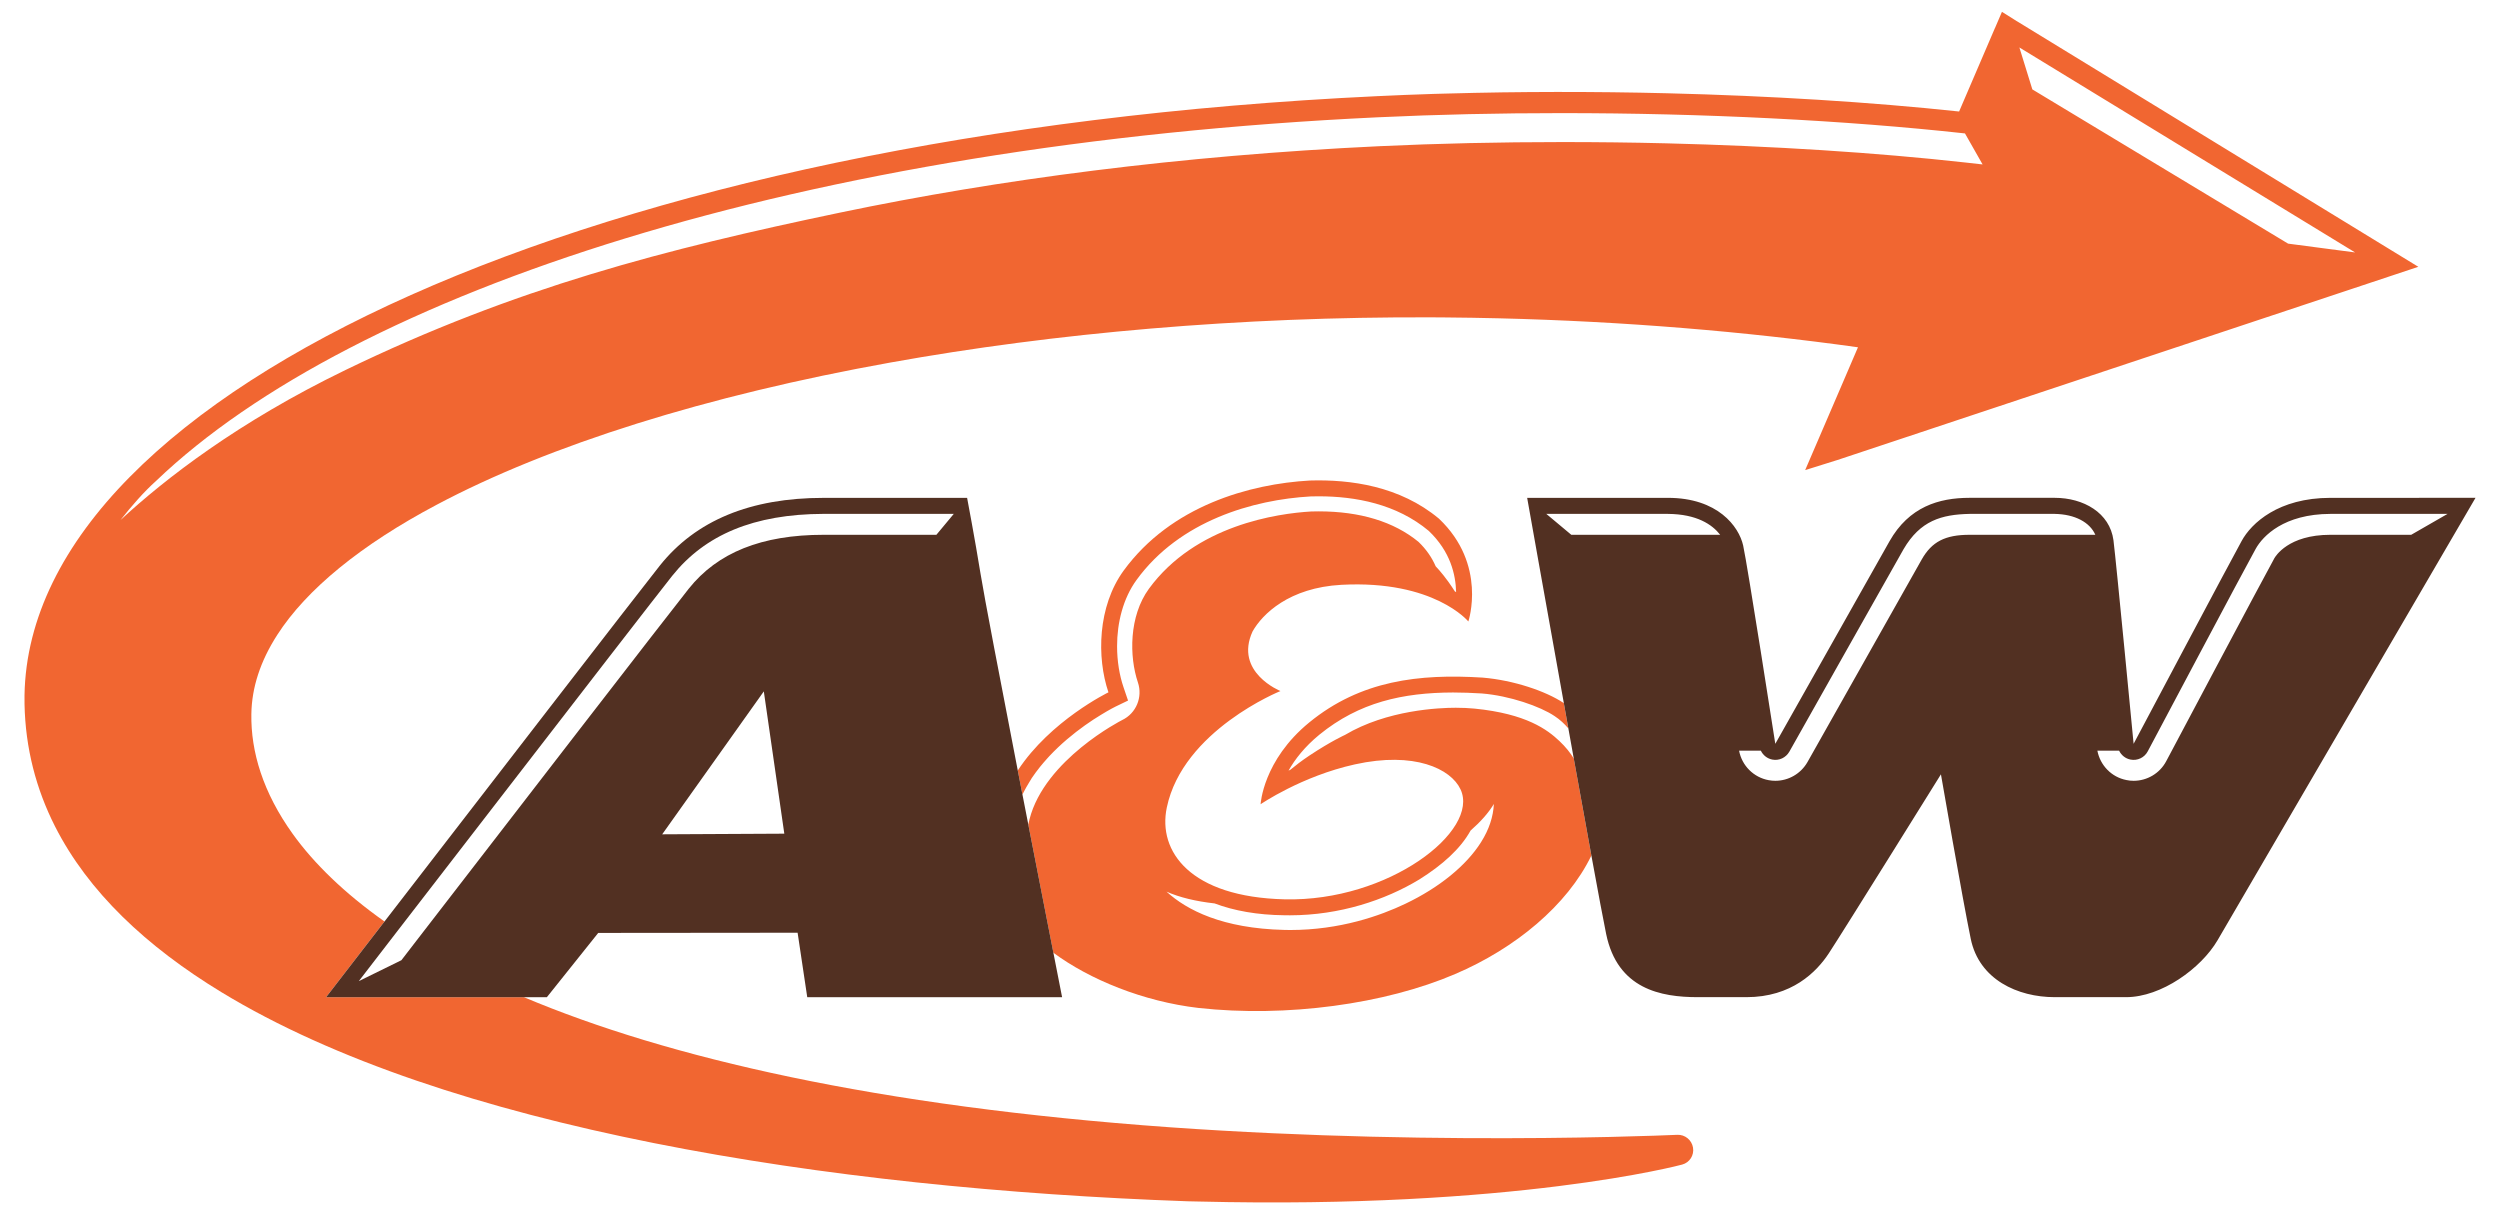
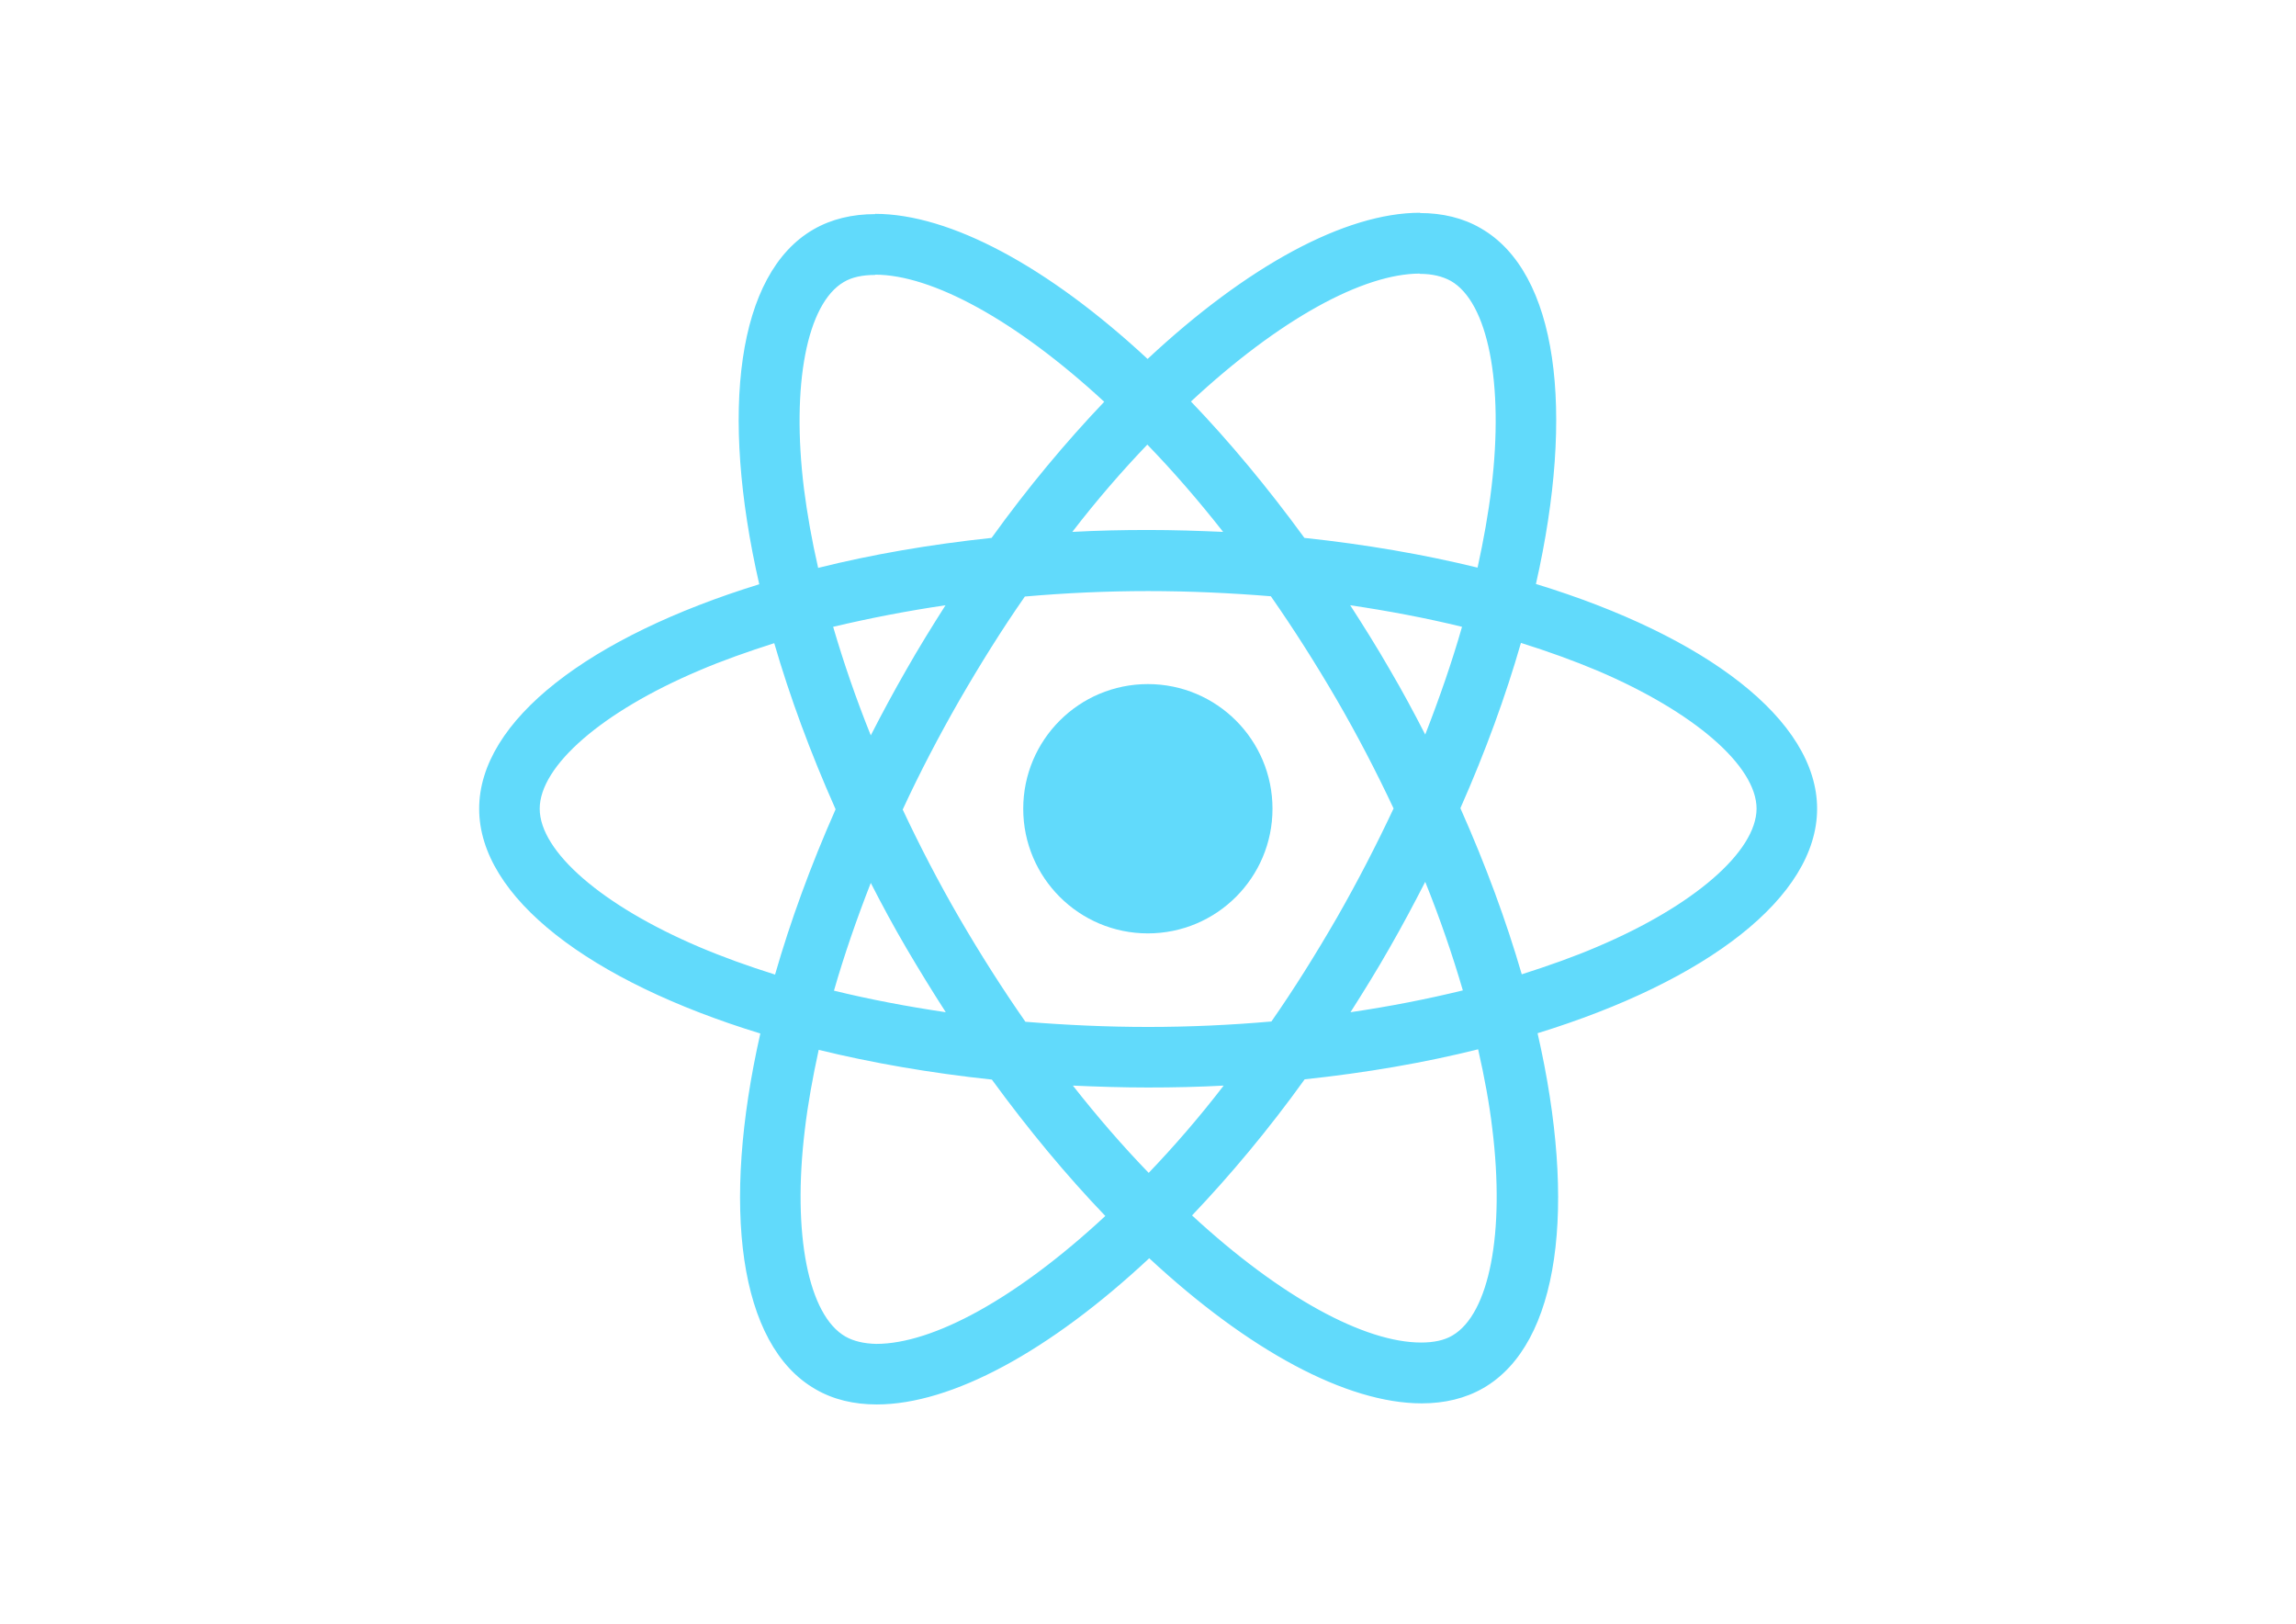
- <svg xmlns="http://www.w3.org/2000/svg" height="220.389" viewBox="0 0 104.551 51.301" width="453.743">
-   <g transform="translate(.500008 .5)">
-     <path d="m84.177.397h-.002l-.631-.397-.293.682h-.002l-1.515 3.529c-3.747-.4-7.985-.663-12.345-.771-.364-.009-.727-.017-1.094-.024-.037-.001-.075-.001-.113-.002-.739-.013-1.482-.022-2.229-.026-.022 0-.043 0-.067 0-.759-.005-1.519-.004-2.276.002h-.025c-.769.007-1.537.015-2.3.033h-.008c-.439.01-.876.02-1.313.033l-.443.012c-.8.026-1.596.057-2.384.095-16.581.785-30.73 3.908-40.81 8.4-5.041 2.249-9.068 4.839-11.874 7.682-2.805 2.84-4.4 5.968-4.452 9.233-.002.127-.002.252.001.377.037 1.853.488 3.58 1.288 5.158 1.404 2.767 3.858 5.074 7.027 7.003 4.757 2.893 11.149 4.955 18.262 6.375 7.114 1.42 14.947 2.191 22.57 2.461h.004c.151.004.303.008.455.01h.001c13.352.332 20.37-1.545 20.424-1.561.314-.084.514-.393.459-.717-.053-.322-.341-.557-.668-.54-.001 0-.341.017-.976.037-1.904.065-6.415.179-11.978.041-2.644-.065-5.526-.188-8.479-.397-12.388-.884-21.225-2.938-27.291-5.496h-8.357s1-1.297 2.466-3.198c-1.71-1.21-2.985-2.46-3.873-3.695-1.264-1.761-1.776-3.481-1.751-5.067.017-1.129.382-2.238 1.091-3.342 1.238-1.93 3.552-3.813 6.727-5.496 4.76-2.53 11.429-4.623 19.182-6.015 6.945-1.25 14.762-1.94 22.873-1.909l.566.004c.758.007 1.516.018 2.275.037 5.291.13 10.382.557 15.162 1.224l-.651 1.517-1.58 3.672 1.338-.419h.002l24.565-8.17m-19.133-4.406c-3.781-.42-8.153-.7-12.65-.811-1.457-.036-2.926-.053-4.382-.053-2.644 0-5.257.059-7.72.174-8.479.401-16.108 1.408-22.807 2.809-7.373 1.542-13.722 3.179-20.879 6.646-4.536 2.197-7.626 4.599-9.507 6.339.473-.602.991-1.194 1.501-1.651 8.354-8 27.357-14.221 51.626-15.364 2.524-.119 5.136-.176 7.748-.176 5.993 0 12 .303 17.05.858l.744 1.31zm2.826-3.089-.548-1.772 14.183 8.66-2.83-.372z" fill="#f16631" />
-     <path d="m64.85 30.809c-.507-.478-1.39-1.153-3.589-1.372-.242-.023-.51-.036-.792-.036-.7 0-2.905.091-4.683 1.149 0 0-.575.257-1.495.867-.337.225-.601.43-.814.607-.023.01-.05.021-.073.032.267-.472.676-1.003 1.3-1.515 1.684-1.373 3.525-1.778 5.649-1.785.396 0 .801.016 1.212.041 1.174.094 2.475.547 3.083.959.224.148.411.324.576.516-.063-.355-.128-.712-.19-1.066-.006-.004-.009-.006-.013-.009-.755-.502-2.108-.958-3.411-1.069-2.693-.17-5.162.119-7.33 1.893-1.961 1.604-2.057 3.457-2.057 3.457s1.728-1.186 3.982-1.684c2.514-.557 4.056.183 4.463 1.051.834 1.753-3.041 4.754-7.424 4.65-3.989-.094-5.372-2.02-4.984-3.877.68-3.264 4.802-4.923 4.802-4.923s-1.968-.793-1.178-2.518c.413-.734 1.546-1.851 3.756-1.97 3.919-.208 5.36 1.549 5.36 1.549s.808-2.404-1.242-4.344c-1.655-1.38-3.738-1.662-5.454-1.611-2.539.144-5.86 1.063-7.864 3.802-1.105 1.518-1.144 3.674-.645 5.147 0 0-2.447 1.188-3.831 3.301.066.34.133.682.198 1.022.016-.032.03-.065.046-.098.071-.14.149-.276.23-.408.04-.063.075-.131.117-.194.111-.166.231-.326.355-.481.089-.111.183-.218.278-.325.038-.041.076-.084.114-.126.237-.251.484-.485.733-.698.528-.451 1.048-.804 1.435-1.037.385-.238.617-.349.617-.35l.536-.259-.191-.563c-.17-.496-.273-1.104-.272-1.736-.001-.991.255-2.021.824-2.799 1.818-2.501 4.933-3.39 7.357-3.526.098-.002.214-.005.333-.005 1.553 0 3.29.32 4.655 1.462.918.878 1.135 1.844 1.154 2.584-.015-.009-.035-.019-.052-.028-.083-.129-.175-.268-.272-.403-.3-.416-.539-.658-.539-.658-.162-.376-.402-.721-.726-1.033-1.043-.854-2.464-1.288-4.222-1.288-.103 0-.207.001-.31.005-1.422.083-4.888.571-6.857 3.265-.846 1.161-.834 2.865-.465 3.958.21.623-.074 1.305-.664 1.588-.034.017-3.272 1.666-3.917 4.196-.02.077-.035.147-.05.22.407 2.094.791 4.054 1.058 5.414 1.533 1.135 3.804 2.063 6.133 2.334 3.716.41 7.881-.162 10.845-1.434 2.527-1.079 4.733-2.893 5.753-5.006-.222-1.208-.479-2.624-.744-4.1-.151-.247-.337-.48-.604-.735m-3.313 4.271c-.625.991-1.762 1.916-3.197 2.602-1.059.506-2.761 1.109-4.863 1.109-.085 0-.169-.002-.256-.004-2.603-.062-4.109-.83-4.973-1.617.556.246 1.247.41 2.032.498.813.307 1.799.488 2.95.5.081.002.158.002.238.002 2.085-.002 4.016-.637 5.466-1.518.955-.599 1.73-1.283 2.161-2.063.418-.367.756-.744.983-1.123-.024.532-.201 1.077-.541 1.614" fill="#f16631" />
-     <g fill="#523022">
-       <path d="m97.419 20.533c-2.188 0-3.336 1.065-3.748 1.821-.42.753-4.565 8.571-4.565 8.571s-.735-7.686-.851-8.601c-.156-1.161-1.267-1.792-2.482-1.792h-3.598c-1.301 0-2.557.382-3.381 1.834-.461.811-4.826 8.559-4.826 8.559s-1.178-7.577-1.358-8.381c-.181-.803-1.073-2.011-3.178-2.011h-5.947s.752 4.234 1.55 8.674c.063.354.127.711.19 1.065.077.427.153.853.229 1.272.266 1.475.523 2.891.744 4.099.287 1.571.516 2.792.624 3.315.48 2.33 2.312 2.67 3.868 2.67h2.059c1.906 0 2.963-1.056 3.492-1.871.541-.819 4.725-7.543 4.725-7.543s.904 5.227 1.259 6.947c.353 1.725 1.985 2.467 3.549 2.467h3.015c1.488 0 3.17-1.217 3.866-2.408.692-1.19 10.896-18.688 10.896-18.688m-38.201 1.562-1.056-.883h5.139c1.219.01 1.867.446 2.207.883zm16.825 0c-1.03 0-1.596.292-2.022 1.045-.455.799-4.78 8.475-4.823 8.553-.281.497-.806.795-1.361.795-.092 0-.186-.009-.279-.026-.637-.115-1.134-.615-1.252-1.248h.919c.092.193.271.338.491.379.285.053.568-.082.714-.336.004-.006 4.364-7.746 4.825-8.554.705-1.207 1.603-1.466 2.789-1.491h3.599c.851.016 1.481.352 1.714.883zm18.659 0h-3.416c-1.774 0-2.318.903-2.375 1.006-.002.005-.004.009-.006.014-.408.73-4.512 8.466-4.552 8.543-.274.519-.81.83-1.379.83-.103 0-.205-.009-.306-.032-.629-.123-1.108-.623-1.225-1.242h.918c.09.189.264.334.479.377.295.06.592-.082.732-.348.004-.009 4.151-7.828 4.561-8.557.304-.545 1.197-1.468 3.152-1.474h4.951s-.002 0-.002.002z" />
-       <path d="m43.468 39.748c-.268-1.359-.651-3.32-1.059-5.414-.081-.416-.163-.836-.246-1.26-.066-.34-.132-.682-.199-1.023-.728-3.754-1.424-7.386-1.571-8.302-.234-1.449-.569-3.215-.569-3.215h-6.067c-3.078 0-5.393.947-6.922 2.87-.846 1.063-7.815 10.09-11.625 15.027-1.467 1.901-2.467 3.198-2.467 3.198h9.327l2.169-2.715 8.424-.008.407 2.723h10.767s-.143-.726-.369-1.881m-16.526-5 4.293-6.039.866 6.012zm11.584-12.654h-4.766c-2.613 0-4.479.748-5.7 2.282-.83 1.042-7.722 9.967-11.544 14.922-.206.269-.405.525-.592.769l-1.793.88h-.004c.423-.549.987-1.281 1.643-2.131 1.167-1.512 2.628-3.404 4.119-5.334 3.373-4.371 6.902-8.933 7.478-9.657 1.387-1.732 3.443-2.605 6.393-2.615h5.501z" />
-     </g>
+ <svg xmlns="http://www.w3.org/2000/svg" viewBox="0 0 841.9 595.3">
+   <g fill="#61DAFB">
+     <path d="M666.3 296.5c0-32.5-40.7-63.3-103.1-82.4 14.4-63.6 8-114.2-20.2-130.4-6.5-3.8-14.1-5.6-22.4-5.6v22.3c4.6 0 8.3.9 11.4 2.6 13.6 7.8 19.5 37.5 14.9 75.7-1.1 9.4-2.9 19.3-5.1 29.4-19.6-4.8-41-8.5-63.5-10.9-13.5-18.5-27.5-35.3-41.6-50 32.6-30.3 63.2-46.9 84-46.9V78c-27.5 0-63.5 19.6-99.9 53.6-36.4-33.8-72.4-53.2-99.9-53.2v22.3c20.7 0 51.4 16.5 84 46.6-14 14.7-28 31.4-41.3 49.9-22.6 2.4-44 6.1-63.6 11-2.3-10-4-19.7-5.2-29-4.7-38.2 1.1-67.9 14.6-75.8 3-1.8 6.9-2.6 11.5-2.6V78.5c-8.4 0-16 1.8-22.6 5.6-28.1 16.2-34.4 66.7-19.9 130.1-62.2 19.2-102.7 49.9-102.7 82.3 0 32.5 40.7 63.3 103.1 82.4-14.4 63.6-8 114.2 20.2 130.4 6.5 3.8 14.1 5.6 22.5 5.6 27.5 0 63.5-19.6 99.9-53.6 36.4 33.8 72.4 53.2 99.9 53.2 8.4 0 16-1.8 22.6-5.6 28.1-16.2 34.4-66.7 19.9-130.1 62-19.1 102.5-49.9 102.5-82.3zm-130.2-66.7c-3.7 12.9-8.3 26.2-13.5 39.5-4.1-8-8.4-16-13.1-24-4.6-8-9.5-15.8-14.4-23.4 14.2 2.1 27.9 4.7 41 7.9zm-45.8 106.5c-7.8 13.5-15.8 26.3-24.1 38.2-14.9 1.3-30 2-45.2 2-15.1 0-30.2-.7-45-1.9-8.3-11.9-16.4-24.6-24.2-38-7.6-13.1-14.5-26.4-20.8-39.8 6.2-13.4 13.2-26.8 20.7-39.9 7.8-13.5 15.8-26.3 24.1-38.2 14.9-1.3 30-2 45.2-2 15.1 0 30.2.7 45 1.9 8.3 11.9 16.4 24.6 24.2 38 7.6 13.1 14.5 26.4 20.8 39.8-6.3 13.4-13.2 26.8-20.7 39.9zm32.3-13c5.4 13.4 10 26.8 13.8 39.8-13.1 3.2-26.9 5.9-41.2 8 4.9-7.7 9.8-15.6 14.4-23.7 4.6-8 8.9-16.1 13-24.1zM421.2 430c-9.3-9.6-18.6-20.3-27.8-32 9 .4 18.2.7 27.5.7 9.4 0 18.7-.2 27.8-.7-9 11.7-18.3 22.4-27.5 32zm-74.4-58.9c-14.2-2.1-27.9-4.7-41-7.9 3.7-12.9 8.3-26.2 13.5-39.5 4.1 8 8.4 16 13.1 24 4.7 8 9.5 15.8 14.4 23.4zM420.7 163c9.3 9.6 18.6 20.3 27.8 32-9-.4-18.2-.7-27.5-.7-9.4 0-18.7.2-27.8.7 9-11.7 18.3-22.4 27.5-32zm-74 58.9c-4.9 7.7-9.8 15.6-14.4 23.7-4.6 8-8.9 16-13 24-5.4-13.4-10-26.8-13.8-39.8 13.1-3.1 26.9-5.8 41.2-7.9zm-90.5 125.2c-35.4-15.1-58.3-34.9-58.3-50.6 0-15.7 22.9-35.6 58.3-50.6 8.6-3.7 18-7 27.7-10.1 5.7 19.6 13.2 40 22.5 60.9-9.2 20.8-16.6 41.1-22.2 60.6-9.9-3.1-19.3-6.5-28-10.2zM310 490c-13.6-7.8-19.5-37.5-14.9-75.7 1.1-9.4 2.9-19.3 5.1-29.4 19.6 4.8 41 8.5 63.5 10.9 13.5 18.5 27.5 35.3 41.6 50-32.6 30.3-63.2 46.9-84 46.9-4.5-.1-8.3-1-11.3-2.7zm237.2-76.2c4.7 38.2-1.1 67.9-14.6 75.8-3 1.8-6.9 2.6-11.5 2.6-20.7 0-51.4-16.5-84-46.6 14-14.7 28-31.4 41.3-49.9 22.6-2.4 44-6.1 63.6-11 2.3 10.1 4.1 19.8 5.2 29.1zm38.5-66.7c-8.6 3.7-18 7-27.7 10.1-5.7-19.6-13.2-40-22.5-60.9 9.2-20.8 16.6-41.1 22.2-60.6 9.9 3.1 19.3 6.5 28.1 10.2 35.4 15.1 58.3 34.9 58.3 50.6-.1 15.7-23 35.6-58.4 50.6zM320.8 78.4z" />
+     <circle cx="420.9" cy="296.5" r="45.7" />
+     <path d="M520.5 78.1z" />
  </g>
</svg>
